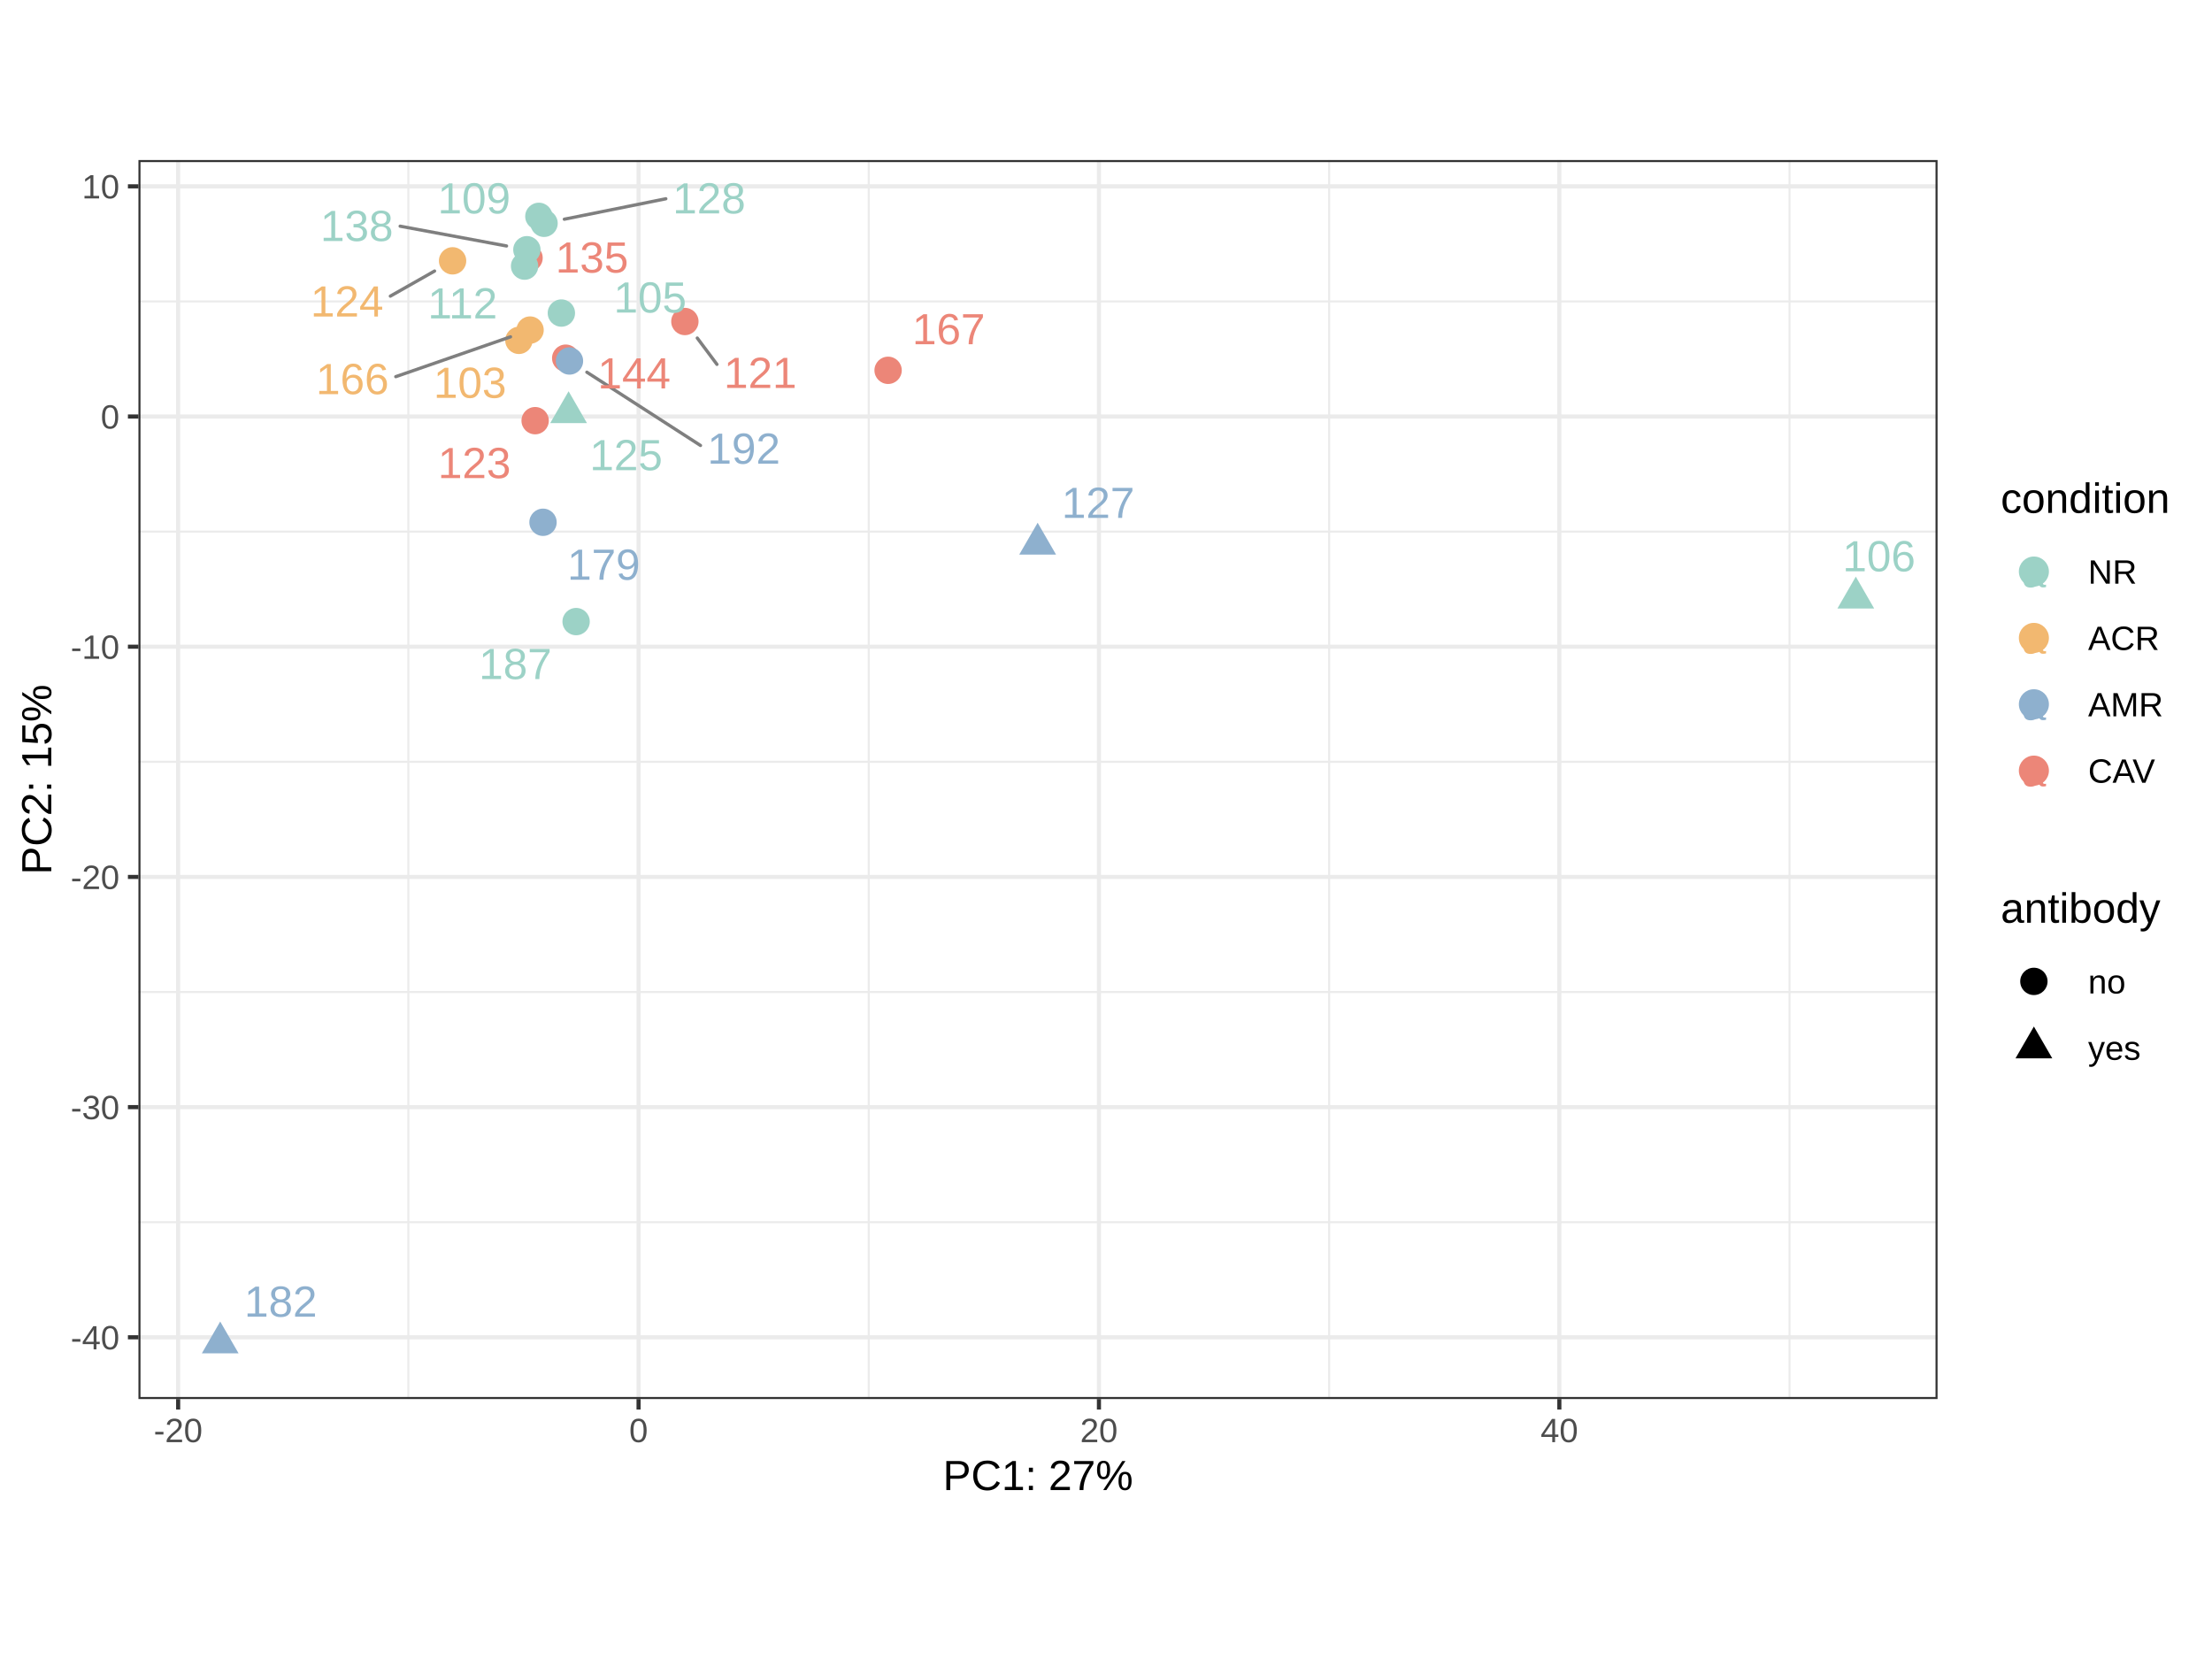
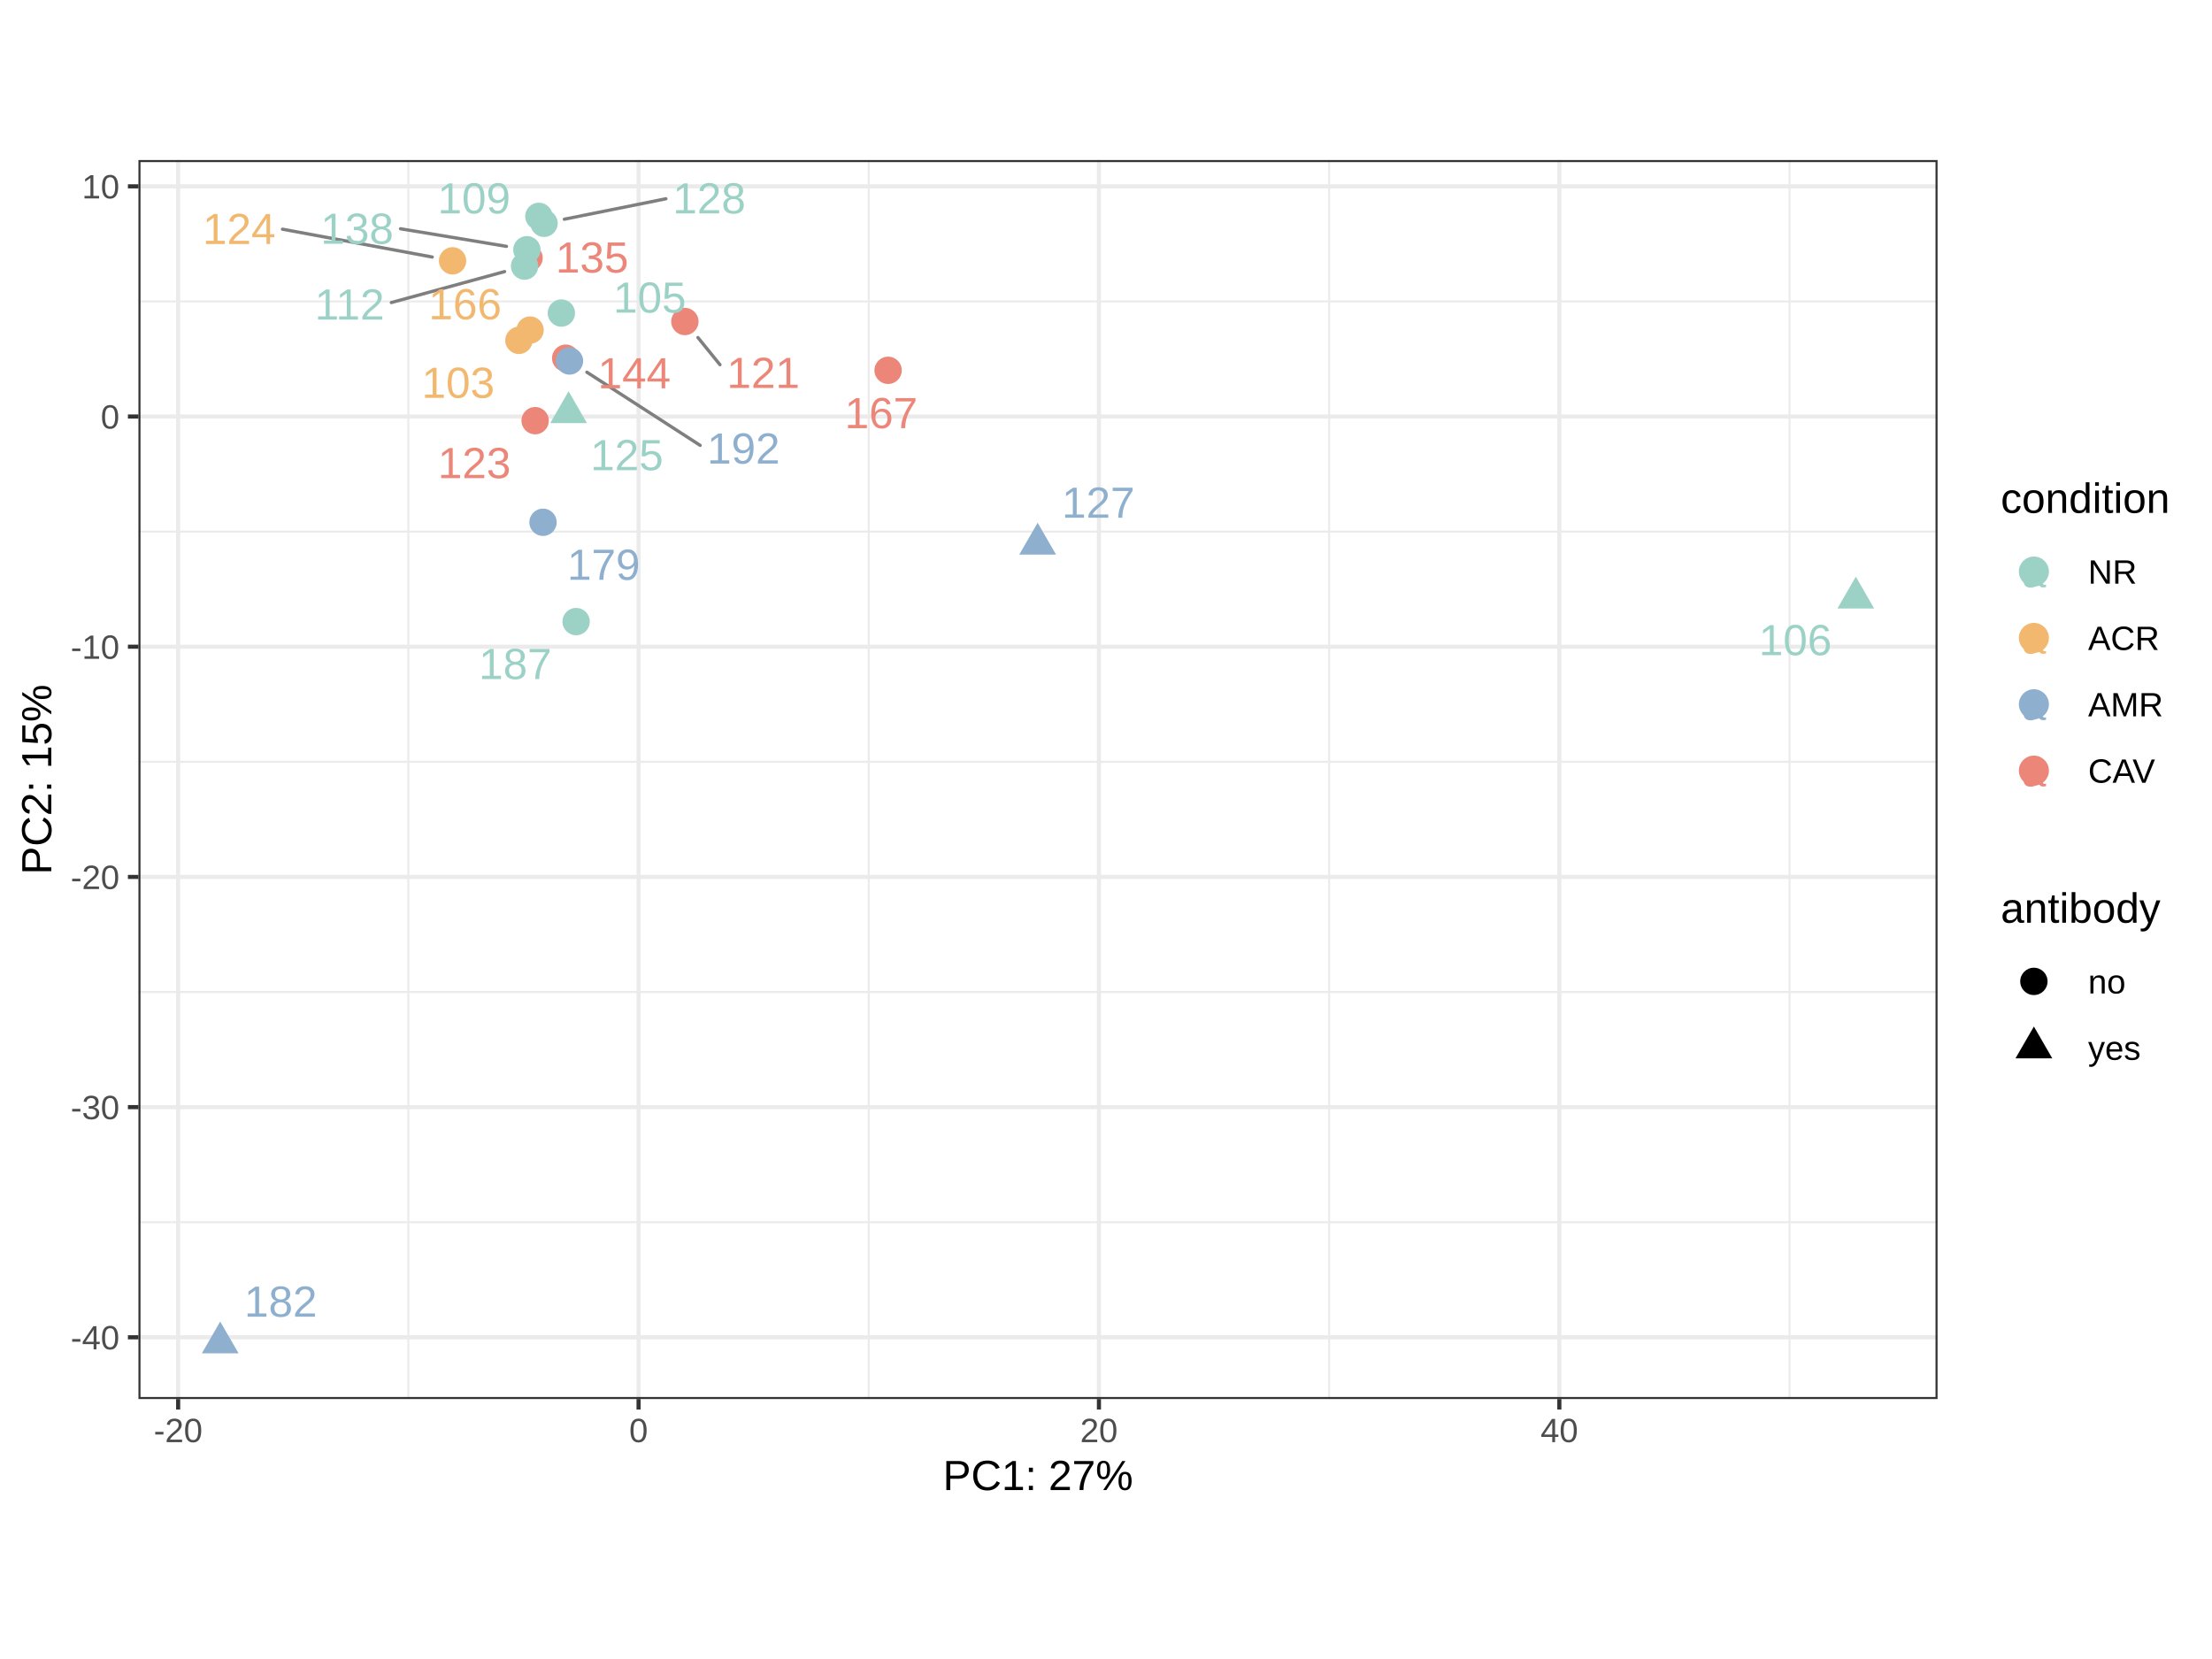
<svg xmlns="http://www.w3.org/2000/svg" width="576.00pt" height="432.00pt" viewBox="0 0 576.00 432.00">
  <g class="svglite">
    <defs>
      <style type="text/css">
    .svglite line, .svglite polyline, .svglite polygon, .svglite path, .svglite rect, .svglite circle {
      fill: none;
      stroke: #000000;
      stroke-linecap: round;
      stroke-linejoin: round;
      stroke-miterlimit: 10.00;
    }
    .svglite text {
      white-space: pre;
    }
    .svglite g.glyphgroup path {
      fill: inherit;
      stroke: none;
    }
  </style>
    </defs>
    <rect width="100%" height="100%" style="stroke: none; fill: #FFFFFF;" />
    <defs>
      <clipPath id="cpMC4wMHw1NzYuMDB8MC4wMHw0MzIuMDA=">
        <rect x="0.00" y="0.00" width="576.00" height="432.00" />
      </clipPath>
    </defs>
    <g clip-path="url(#cpMC4wMHw1NzYuMDB8MC4wMHw0MzIuMDA=)">
</g>
    <defs>
      <clipPath id="cpMC4wMHw1NzYuMDB8MzYuMTl8Mzk1Ljgx">
        <rect x="0.00" y="36.19" width="576.00" height="359.61" />
      </clipPath>
    </defs>
    <g clip-path="url(#cpMC4wMHw1NzYuMDB8MzYuMTl8Mzk1Ljgx)">
      <rect x="0.00" y="36.19" width="576.00" height="359.61" style="stroke-width: 1.07; stroke: #FFFFFF; fill: #FFFFFF;" />
    </g>
    <g clip-path="url(#cpMC4wMHw1NzYuMDB8MC4wMHw0MzIuMDA=)">
</g>
    <defs>
      <clipPath id="cpMzYuMDV8NTA0LjU0fDQxLjY3fDM2NC4zMQ==">
        <rect x="36.05" y="41.67" width="468.49" height="322.64" />
      </clipPath>
    </defs>
    <g clip-path="url(#cpMzYuMDV8NTA0LjU0fDQxLjY3fDM2NC4zMQ==)">
      <rect x="36.05" y="41.67" width="468.49" height="322.64" style="stroke-width: 1.07; stroke: none; fill: #FFFFFF;" />
      <polyline points="36.05,318.26 504.54,318.26 " style="stroke-width: 0.53; stroke: #EBEBEB; stroke-linecap: butt;" />
      <polyline points="36.05,258.32 504.54,258.32 " style="stroke-width: 0.53; stroke: #EBEBEB; stroke-linecap: butt;" />
      <polyline points="36.05,198.37 504.54,198.37 " style="stroke-width: 0.53; stroke: #EBEBEB; stroke-linecap: butt;" />
      <polyline points="36.05,138.43 504.54,138.43 " style="stroke-width: 0.53; stroke: #EBEBEB; stroke-linecap: butt;" />
      <polyline points="36.05,78.49 504.54,78.49 " style="stroke-width: 0.53; stroke: #EBEBEB; stroke-linecap: butt;" />
      <polyline points="106.33,364.31 106.33,41.67 " style="stroke-width: 0.53; stroke: #EBEBEB; stroke-linecap: butt;" />
      <polyline points="226.22,364.31 226.22,41.67 " style="stroke-width: 0.53; stroke: #EBEBEB; stroke-linecap: butt;" />
      <polyline points="346.11,364.31 346.11,41.67 " style="stroke-width: 0.53; stroke: #EBEBEB; stroke-linecap: butt;" />
      <polyline points="465.99,364.31 465.99,41.67 " style="stroke-width: 0.53; stroke: #EBEBEB; stroke-linecap: butt;" />
      <polyline points="36.05,348.23 504.54,348.23 " style="stroke-width: 1.07; stroke: #EBEBEB; stroke-linecap: butt;" />
      <polyline points="36.05,288.29 504.54,288.29 " style="stroke-width: 1.07; stroke: #EBEBEB; stroke-linecap: butt;" />
      <polyline points="36.05,228.35 504.54,228.35 " style="stroke-width: 1.07; stroke: #EBEBEB; stroke-linecap: butt;" />
      <polyline points="36.05,168.40 504.54,168.40 " style="stroke-width: 1.07; stroke: #EBEBEB; stroke-linecap: butt;" />
      <polyline points="36.05,108.46 504.54,108.46 " style="stroke-width: 1.07; stroke: #EBEBEB; stroke-linecap: butt;" />
      <polyline points="36.05,48.52 504.54,48.52 " style="stroke-width: 1.07; stroke: #EBEBEB; stroke-linecap: butt;" />
      <polyline points="46.39,364.31 46.39,41.67 " style="stroke-width: 1.07; stroke: #EBEBEB; stroke-linecap: butt;" />
      <polyline points="166.28,364.31 166.28,41.67 " style="stroke-width: 1.07; stroke: #EBEBEB; stroke-linecap: butt;" />
      <polyline points="286.16,364.31 286.16,41.67 " style="stroke-width: 1.07; stroke: #EBEBEB; stroke-linecap: butt;" />
      <polyline points="406.05,364.31 406.05,41.67 " style="stroke-width: 1.07; stroke: #EBEBEB; stroke-linecap: butt;" />
      <circle cx="146.18" cy="81.52" r="3.56" style="stroke-width: 0.71; stroke: none; fill: #9CD2C6;" />
      <circle cx="138.03" cy="85.95" r="3.56" style="stroke-width: 0.71; stroke: none; fill: #F2B870;" />
      <circle cx="147.31" cy="93.27" r="3.56" style="stroke-width: 0.71; stroke: none; fill: #EC8678;" />
      <circle cx="137.76" cy="67.16" r="3.56" style="stroke-width: 0.71; stroke: none; fill: #EC8678;" />
      <circle cx="141.67" cy="58.15" r="3.56" style="stroke-width: 0.71; stroke: none; fill: #9CD2C6;" />
      <circle cx="140.32" cy="56.34" r="3.56" style="stroke-width: 0.71; stroke: none; fill: #9CD2C6;" />
      <circle cx="150.02" cy="161.86" r="3.56" style="stroke-width: 0.71; stroke: none; fill: #9CD2C6;" />
      <polygon points="148.06,101.88 152.85,110.18 143.27,110.18 " style="stroke-width: 0.71; stroke: none; fill: #9CD2C6;" />
      <circle cx="117.85" cy="67.92" r="3.56" style="stroke-width: 0.71; stroke: none; fill: #F2B870;" />
      <circle cx="135.12" cy="88.63" r="3.56" style="stroke-width: 0.71; stroke: none; fill: #F2B870;" />
      <circle cx="139.35" cy="109.54" r="3.56" style="stroke-width: 0.71; stroke: none; fill: #EC8678;" />
      <circle cx="148.29" cy="94.00" r="3.56" style="stroke-width: 0.71; stroke: none; fill: #8EB0CE;" />
      <circle cx="231.26" cy="96.43" r="3.56" style="stroke-width: 0.71; stroke: none; fill: #EC8678;" />
      <circle cx="178.34" cy="83.72" r="3.56" style="stroke-width: 0.71; stroke: none; fill: #EC8678;" />
      <polygon points="57.34,344.12 62.13,352.41 52.56,352.41 " style="stroke-width: 0.71; stroke: none; fill: #8EB0CE;" />
      <circle cx="141.40" cy="136.00" r="3.56" style="stroke-width: 0.71; stroke: none; fill: #8EB0CE;" />
      <circle cx="136.60" cy="69.30" r="3.56" style="stroke-width: 0.71; stroke: none; fill: #9CD2C6;" />
      <polygon points="483.25,150.15 488.03,158.45 478.46,158.45 " style="stroke-width: 0.71; stroke: none; fill: #9CD2C6;" />
      <circle cx="137.20" cy="65.03" r="3.56" style="stroke-width: 0.71; stroke: none; fill: #9CD2C6;" />
      <polygon points="270.20,136.12 274.99,144.41 265.41,144.41 " style="stroke-width: 0.71; stroke: none; fill: #8EB0CE;" />
-       <line x1="103.06" y1="98.08" x2="132.94" y2="87.71" style="stroke-width: 0.85; stroke: #7F7F7F;" />
-       <line x1="173.38" y1="51.76" x2="146.95" y2="57.08" style="stroke-width: 0.85; stroke: #7F7F7F;" />
-       <line x1="101.65" y1="77.11" x2="113.16" y2="70.58" style="stroke-width: 0.85; stroke: #7F7F7F;" />
-       <line x1="182.41" y1="116.00" x2="152.82" y2="96.92" style="stroke-width: 0.85; stroke: #7F7F7F;" />
-       <line x1="186.69" y1="94.88" x2="181.57" y2="88.03" style="stroke-width: 0.85; stroke: #7F7F7F;" />
-       <line x1="104.20" y1="58.90" x2="131.90" y2="64.05" style="stroke-width: 0.85; stroke: #7F7F7F;" />
-       <text x="169.30" y="81.39" text-anchor="middle" style="font-size: 11.38px;fill: #9CD2C6; font-family: &quot;Arial&quot;;" textLength="18.98px" lengthAdjust="spacingAndGlyphs">105</text>
-       <text x="91.77" y="102.63" text-anchor="middle" style="font-size: 11.38px;fill: #F2B870; font-family: &quot;Arial&quot;;" textLength="18.98px" lengthAdjust="spacingAndGlyphs">166</text>
-       <text x="165.13" y="101.14" text-anchor="middle" style="font-size: 11.38px;fill: #EC8678; font-family: &quot;Arial&quot;;" textLength="18.98px" lengthAdjust="spacingAndGlyphs">144</text>
-       <text x="154.15" y="70.98" text-anchor="middle" style="font-size: 11.38px;fill: #EC8678; font-family: &quot;Arial&quot;;" textLength="18.98px" lengthAdjust="spacingAndGlyphs">135</text>
-       <text x="184.67" y="55.58" text-anchor="middle" style="font-size: 11.38px;fill: #9CD2C6; font-family: &quot;Arial&quot;;" textLength="18.98px" lengthAdjust="spacingAndGlyphs">128</text>
-       <text x="123.46" y="55.58" text-anchor="middle" style="font-size: 11.38px;fill: #9CD2C6; font-family: &quot;Arial&quot;;" textLength="18.98px" lengthAdjust="spacingAndGlyphs">109</text>
-       <text x="134.20" y="176.82" text-anchor="middle" style="font-size: 11.38px;fill: #9CD2C6; font-family: &quot;Arial&quot;;" textLength="18.98px" lengthAdjust="spacingAndGlyphs">187</text>
-       <text x="163.04" y="122.44" text-anchor="middle" style="font-size: 11.38px;fill: #9CD2C6; font-family: &quot;Arial&quot;;" textLength="18.98px" lengthAdjust="spacingAndGlyphs">125</text>
-       <text x="90.36" y="82.42" text-anchor="middle" style="font-size: 11.38px;fill: #F2B870; font-family: &quot;Arial&quot;;" textLength="18.98px" lengthAdjust="spacingAndGlyphs">124</text>
-       <text x="122.39" y="103.60" text-anchor="middle" style="font-size: 11.38px;fill: #F2B870; font-family: &quot;Arial&quot;;" textLength="18.98px" lengthAdjust="spacingAndGlyphs">103</text>
-       <text x="123.53" y="124.50" text-anchor="middle" style="font-size: 11.38px;fill: #EC8678; font-family: &quot;Arial&quot;;" textLength="18.98px" lengthAdjust="spacingAndGlyphs">123</text>
-       <text x="193.70" y="120.75" text-anchor="middle" style="font-size: 11.38px;fill: #8EB0CE; font-family: &quot;Arial&quot;;" textLength="18.98px" lengthAdjust="spacingAndGlyphs">192</text>
-       <text x="247.04" y="89.65" text-anchor="middle" style="font-size: 11.38px;fill: #EC8678; font-family: &quot;Arial&quot;;" textLength="18.98px" lengthAdjust="spacingAndGlyphs">167</text>
-       <text x="197.98" y="101.02" text-anchor="middle" style="font-size: 11.38px;fill: #EC8678; font-family: &quot;Arial&quot;;" textLength="18.98px" lengthAdjust="spacingAndGlyphs">121</text>
+       <line x1="173.40" y1="51.76" x2="146.95" y2="57.08" style="stroke-width: 0.85; stroke: #7F7F7F;" />
+       <line x1="73.56" y1="59.68" x2="112.55" y2="66.93" style="stroke-width: 0.85; stroke: #7F7F7F;" />
+       <line x1="182.32" y1="115.97" x2="152.82" y2="96.92" style="stroke-width: 0.85; stroke: #7F7F7F;" />
+       <line x1="187.48" y1="94.97" x2="181.74" y2="87.90" style="stroke-width: 0.85; stroke: #7F7F7F;" />
+       <line x1="101.91" y1="78.78" x2="131.40" y2="70.72" style="stroke-width: 0.85; stroke: #7F7F7F;" />
+       <line x1="104.29" y1="59.57" x2="131.88" y2="64.15" style="stroke-width: 0.85; stroke: #7F7F7F;" />
+       <text x="169.19" y="81.41" text-anchor="middle" style="font-size: 11.38px;fill: #9CD2C6; font-family: &quot;Arial&quot;;" textLength="18.98px" lengthAdjust="spacingAndGlyphs">105</text>
+       <text x="121.12" y="83.15" text-anchor="middle" style="font-size: 11.38px;fill: #F2B870; font-family: &quot;Arial&quot;;" textLength="18.98px" lengthAdjust="spacingAndGlyphs">166</text>
+       <text x="165.16" y="101.12" text-anchor="middle" style="font-size: 11.38px;fill: #EC8678; font-family: &quot;Arial&quot;;" textLength="18.98px" lengthAdjust="spacingAndGlyphs">144</text>
+       <text x="154.18" y="70.98" text-anchor="middle" style="font-size: 11.38px;fill: #EC8678; font-family: &quot;Arial&quot;;" textLength="18.98px" lengthAdjust="spacingAndGlyphs">135</text>
+       <text x="184.69" y="55.58" text-anchor="middle" style="font-size: 11.38px;fill: #9CD2C6; font-family: &quot;Arial&quot;;" textLength="18.98px" lengthAdjust="spacingAndGlyphs">128</text>
+       <text x="123.45" y="55.58" text-anchor="middle" style="font-size: 11.38px;fill: #9CD2C6; font-family: &quot;Arial&quot;;" textLength="18.98px" lengthAdjust="spacingAndGlyphs">109</text>
+       <text x="134.18" y="176.82" text-anchor="middle" style="font-size: 11.38px;fill: #9CD2C6; font-family: &quot;Arial&quot;;" textLength="18.98px" lengthAdjust="spacingAndGlyphs">187</text>
+       <text x="163.24" y="122.44" text-anchor="middle" style="font-size: 11.38px;fill: #9CD2C6; font-family: &quot;Arial&quot;;" textLength="18.98px" lengthAdjust="spacingAndGlyphs">125</text>
+       <text x="62.27" y="63.55" text-anchor="middle" style="font-size: 11.38px;fill: #F2B870; font-family: &quot;Arial&quot;;" textLength="18.98px" lengthAdjust="spacingAndGlyphs">124</text>
+       <text x="119.31" y="103.60" text-anchor="middle" style="font-size: 11.38px;fill: #F2B870; font-family: &quot;Arial&quot;;" textLength="18.98px" lengthAdjust="spacingAndGlyphs">103</text>
+       <text x="123.52" y="124.51" text-anchor="middle" style="font-size: 11.38px;fill: #EC8678; font-family: &quot;Arial&quot;;" textLength="18.98px" lengthAdjust="spacingAndGlyphs">123</text>
+       <text x="193.62" y="120.72" text-anchor="middle" style="font-size: 11.38px;fill: #8EB0CE; font-family: &quot;Arial&quot;;" textLength="18.98px" lengthAdjust="spacingAndGlyphs">192</text>
+       <text x="229.46" y="111.50" text-anchor="middle" style="font-size: 11.38px;fill: #EC8678; font-family: &quot;Arial&quot;;" textLength="18.98px" lengthAdjust="spacingAndGlyphs">167</text>
+       <text x="198.77" y="101.03" text-anchor="middle" style="font-size: 11.38px;fill: #EC8678; font-family: &quot;Arial&quot;;" textLength="18.98px" lengthAdjust="spacingAndGlyphs">121</text>
      <text x="73.10" y="342.87" text-anchor="middle" style="font-size: 11.38px;fill: #8EB0CE; font-family: &quot;Arial&quot;;" textLength="18.98px" lengthAdjust="spacingAndGlyphs">182</text>
-       <text x="157.22" y="150.96" text-anchor="middle" style="font-size: 11.38px;fill: #8EB0CE; font-family: &quot;Arial&quot;;" textLength="18.98px" lengthAdjust="spacingAndGlyphs">179</text>
-       <text x="120.46" y="82.92" text-anchor="middle" style="font-size: 11.38px;fill: #9CD2C6; font-family: &quot;Arial&quot;;" textLength="18.14px" lengthAdjust="spacingAndGlyphs">112</text>
-       <text x="489.29" y="148.77" text-anchor="middle" style="font-size: 11.38px;fill: #9CD2C6; font-family: &quot;Arial&quot;;" textLength="18.98px" lengthAdjust="spacingAndGlyphs">106</text>
-       <text x="92.91" y="62.76" text-anchor="middle" style="font-size: 11.38px;fill: #9CD2C6; font-family: &quot;Arial&quot;;" textLength="18.98px" lengthAdjust="spacingAndGlyphs">138</text>
-       <text x="285.96" y="134.87" text-anchor="middle" style="font-size: 11.38px;fill: #8EB0CE; font-family: &quot;Arial&quot;;" textLength="18.98px" lengthAdjust="spacingAndGlyphs">127</text>
+       <text x="157.20" y="150.98" text-anchor="middle" style="font-size: 11.38px;fill: #8EB0CE; font-family: &quot;Arial&quot;;" textLength="18.98px" lengthAdjust="spacingAndGlyphs">179</text>
+       <text x="91.04" y="83.22" text-anchor="middle" style="font-size: 11.38px;fill: #9CD2C6; font-family: &quot;Arial&quot;;" textLength="18.14px" lengthAdjust="spacingAndGlyphs">112</text>
+       <text x="467.50" y="170.61" text-anchor="middle" style="font-size: 11.38px;fill: #9CD2C6; font-family: &quot;Arial&quot;;" textLength="18.98px" lengthAdjust="spacingAndGlyphs">106</text>
+       <text x="93.00" y="63.48" text-anchor="middle" style="font-size: 11.38px;fill: #9CD2C6; font-family: &quot;Arial&quot;;" textLength="18.98px" lengthAdjust="spacingAndGlyphs">138</text>
+       <text x="286.00" y="134.82" text-anchor="middle" style="font-size: 11.38px;fill: #8EB0CE; font-family: &quot;Arial&quot;;" textLength="18.98px" lengthAdjust="spacingAndGlyphs">127</text>
      <rect x="36.05" y="41.67" width="468.49" height="322.64" style="stroke-width: 1.07; stroke: #333333;" />
    </g>
    <g clip-path="url(#cpMC4wMHw1NzYuMDB8MC4wMHw0MzIuMDA=)">
      <text x="31.12" y="351.38" text-anchor="end" style="font-size: 8.80px;fill: #4D4D4D; font-family: &quot;Arial&quot;;" textLength="12.70px" lengthAdjust="spacingAndGlyphs">-40</text>
      <text x="31.12" y="291.44" text-anchor="end" style="font-size: 8.80px;fill: #4D4D4D; font-family: &quot;Arial&quot;;" textLength="12.70px" lengthAdjust="spacingAndGlyphs">-30</text>
      <text x="31.12" y="231.50" text-anchor="end" style="font-size: 8.80px;fill: #4D4D4D; font-family: &quot;Arial&quot;;" textLength="12.70px" lengthAdjust="spacingAndGlyphs">-20</text>
      <text x="31.12" y="171.55" text-anchor="end" style="font-size: 8.80px;fill: #4D4D4D; font-family: &quot;Arial&quot;;" textLength="12.70px" lengthAdjust="spacingAndGlyphs">-10</text>
      <text x="31.12" y="111.61" text-anchor="end" style="font-size: 8.80px;fill: #4D4D4D; font-family: &quot;Arial&quot;;" textLength="4.89px" lengthAdjust="spacingAndGlyphs">0</text>
      <text x="31.12" y="51.67" text-anchor="end" style="font-size: 8.80px;fill: #4D4D4D; font-family: &quot;Arial&quot;;" textLength="9.78px" lengthAdjust="spacingAndGlyphs">10</text>
      <polyline points="33.31,348.23 36.05,348.23 " style="stroke-width: 1.07; stroke: #333333; stroke-linecap: butt;" />
      <polyline points="33.31,288.29 36.05,288.29 " style="stroke-width: 1.07; stroke: #333333; stroke-linecap: butt;" />
      <polyline points="33.31,228.35 36.05,228.35 " style="stroke-width: 1.07; stroke: #333333; stroke-linecap: butt;" />
      <polyline points="33.31,168.40 36.05,168.40 " style="stroke-width: 1.07; stroke: #333333; stroke-linecap: butt;" />
      <polyline points="33.31,108.46 36.05,108.46 " style="stroke-width: 1.07; stroke: #333333; stroke-linecap: butt;" />
      <polyline points="33.31,48.52 36.05,48.52 " style="stroke-width: 1.07; stroke: #333333; stroke-linecap: butt;" />
      <polyline points="46.39,367.05 46.39,364.31 " style="stroke-width: 1.07; stroke: #333333; stroke-linecap: butt;" />
      <polyline points="166.28,367.05 166.28,364.31 " style="stroke-width: 1.07; stroke: #333333; stroke-linecap: butt;" />
      <polyline points="286.16,367.05 286.16,364.31 " style="stroke-width: 1.07; stroke: #333333; stroke-linecap: butt;" />
      <polyline points="406.05,367.05 406.05,364.31 " style="stroke-width: 1.07; stroke: #333333; stroke-linecap: butt;" />
      <text x="46.39" y="375.54" text-anchor="middle" style="font-size: 8.80px;fill: #4D4D4D; font-family: &quot;Arial&quot;;" textLength="12.70px" lengthAdjust="spacingAndGlyphs">-20</text>
      <text x="166.28" y="375.54" text-anchor="middle" style="font-size: 8.80px;fill: #4D4D4D; font-family: &quot;Arial&quot;;" textLength="4.89px" lengthAdjust="spacingAndGlyphs">0</text>
      <text x="286.16" y="375.54" text-anchor="middle" style="font-size: 8.80px;fill: #4D4D4D; font-family: &quot;Arial&quot;;" textLength="9.78px" lengthAdjust="spacingAndGlyphs">20</text>
      <text x="406.05" y="375.54" text-anchor="middle" style="font-size: 8.80px;fill: #4D4D4D; font-family: &quot;Arial&quot;;" textLength="9.78px" lengthAdjust="spacingAndGlyphs">40</text>
      <text x="270.29" y="388.01" text-anchor="middle" style="font-size: 11.00px; font-family: &quot;Arial&quot;;" textLength="49.56px" lengthAdjust="spacingAndGlyphs">PC1: 27%</text>
      <text transform="translate(13.36,202.99) rotate(-90)" text-anchor="middle" style="font-size: 11.00px; font-family: &quot;Arial&quot;;" textLength="49.56px" lengthAdjust="spacingAndGlyphs">PC2: 15%</text>
      <rect x="515.50" y="119.04" width="55.02" height="95.75" style="stroke-width: 1.07; stroke: none; fill: #FFFFFF;" />
      <text x="520.98" y="133.55" style="font-size: 11.00px; font-family: &quot;Arial&quot;;" textLength="44.06px" lengthAdjust="spacingAndGlyphs">condition</text>
      <rect x="520.98" y="140.19" width="17.28" height="17.28" style="stroke-width: 1.07; stroke: none; fill: #FFFFFF;" />
      <circle cx="529.62" cy="148.83" r="3.56" style="stroke-width: 0.71; stroke: #9CD2C6; fill: #9CD2C6;" />
      <text x="529.62" y="152.90" text-anchor="middle" style="font-size: 11.38px;fill: #9CD2C6; font-family: &quot;Arial&quot;;" textLength="6.33px" lengthAdjust="spacingAndGlyphs">a</text>
      <rect x="520.98" y="157.47" width="17.28" height="17.28" style="stroke-width: 1.07; stroke: none; fill: #FFFFFF;" />
      <circle cx="529.62" cy="166.11" r="3.56" style="stroke-width: 0.71; stroke: #F2B870; fill: #F2B870;" />
      <text x="529.62" y="170.18" text-anchor="middle" style="font-size: 11.38px;fill: #F2B870; font-family: &quot;Arial&quot;;" textLength="6.33px" lengthAdjust="spacingAndGlyphs">a</text>
      <rect x="520.98" y="174.75" width="17.28" height="17.28" style="stroke-width: 1.07; stroke: none; fill: #FFFFFF;" />
      <circle cx="529.62" cy="183.39" r="3.56" style="stroke-width: 0.71; stroke: #8EB0CE; fill: #8EB0CE;" />
      <text x="529.62" y="187.46" text-anchor="middle" style="font-size: 11.38px;fill: #8EB0CE; font-family: &quot;Arial&quot;;" textLength="6.33px" lengthAdjust="spacingAndGlyphs">a</text>
      <rect x="520.98" y="192.03" width="17.28" height="17.28" style="stroke-width: 1.07; stroke: none; fill: #FFFFFF;" />
      <circle cx="529.62" cy="200.67" r="3.56" style="stroke-width: 0.71; stroke: #EC8678; fill: #EC8678;" />
      <text x="529.62" y="204.74" text-anchor="middle" style="font-size: 11.38px;fill: #EC8678; font-family: &quot;Arial&quot;;" textLength="6.33px" lengthAdjust="spacingAndGlyphs">a</text>
      <text x="543.74" y="151.98" style="font-size: 8.80px; font-family: &quot;Arial&quot;;" textLength="12.72px" lengthAdjust="spacingAndGlyphs">NR</text>
      <text x="543.74" y="169.26" style="font-size: 8.80px; font-family: &quot;Arial&quot;;" textLength="18.59px" lengthAdjust="spacingAndGlyphs">ACR</text>
      <text x="543.74" y="186.54" style="font-size: 8.80px; font-family: &quot;Arial&quot;;" textLength="19.56px" lengthAdjust="spacingAndGlyphs">AMR</text>
      <text x="543.74" y="203.82" style="font-size: 8.80px; font-family: &quot;Arial&quot;;" textLength="17.45px" lengthAdjust="spacingAndGlyphs">CAV</text>
      <rect x="515.50" y="225.75" width="52.58" height="61.19" style="stroke-width: 1.07; stroke: none; fill: #FFFFFF;" />
      <text x="520.98" y="240.27" style="font-size: 11.00px; font-family: &quot;Arial&quot;;" textLength="41.62px" lengthAdjust="spacingAndGlyphs">antibody</text>
      <rect x="520.98" y="246.91" width="17.28" height="17.28" style="stroke-width: 1.07; stroke: none; fill: #FFFFFF;" />
      <circle cx="529.62" cy="255.55" r="3.56" style="stroke-width: 0.71; stroke: none; fill: #000000;" />
      <rect x="520.98" y="264.19" width="17.28" height="17.28" style="stroke-width: 1.07; stroke: none; fill: #FFFFFF;" />
      <polygon points="529.62,267.30 534.41,275.59 524.83,275.59 " style="stroke-width: 0.71; stroke: none; fill: #000000;" />
      <text x="543.74" y="258.70" style="font-size: 8.80px; font-family: &quot;Arial&quot;;" textLength="9.78px" lengthAdjust="spacingAndGlyphs">no</text>
      <text x="543.74" y="275.98" style="font-size: 8.80px; font-family: &quot;Arial&quot;;" textLength="13.70px" lengthAdjust="spacingAndGlyphs">yes</text>
    </g>
  </g>
</svg>
